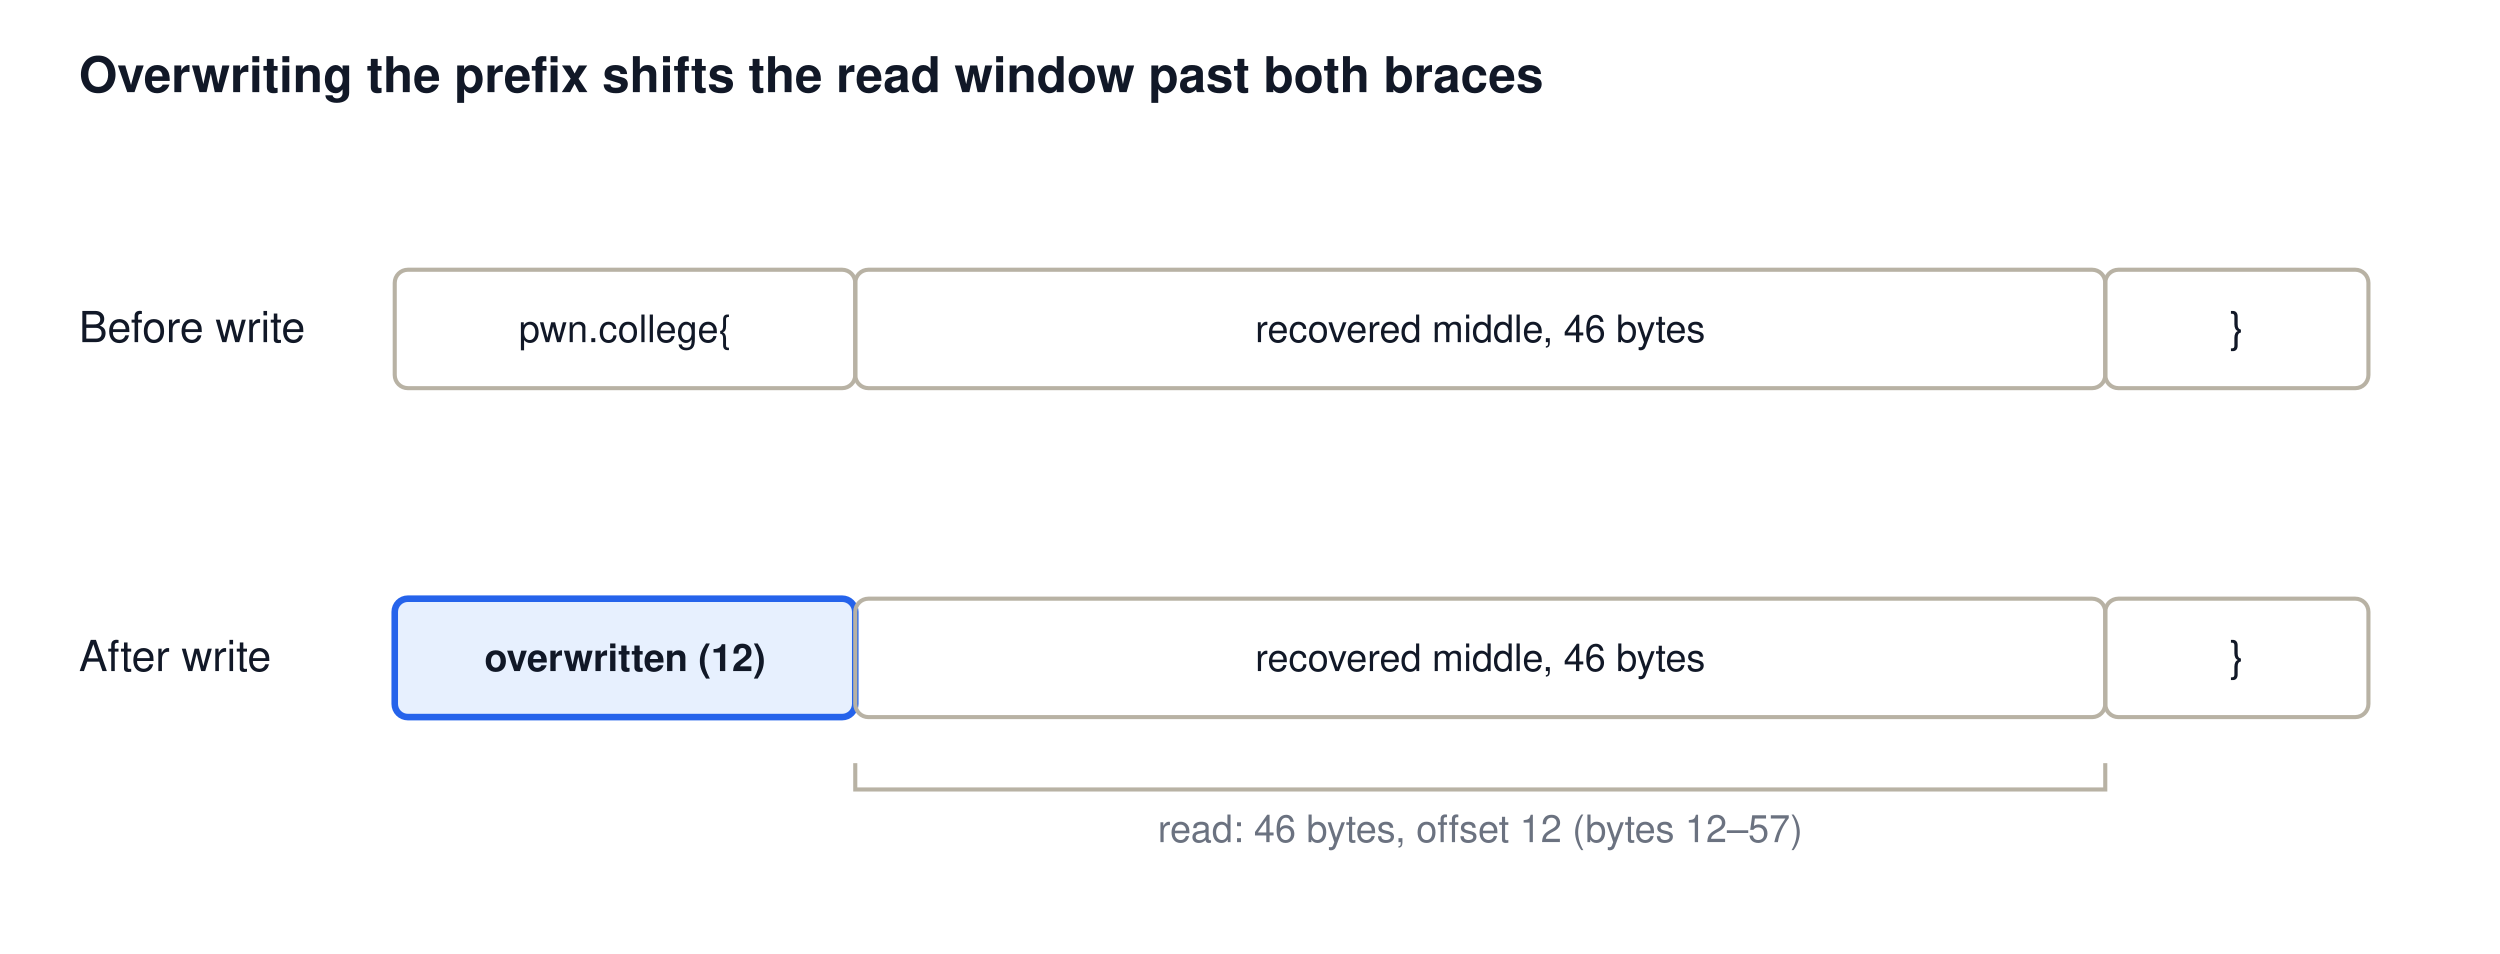
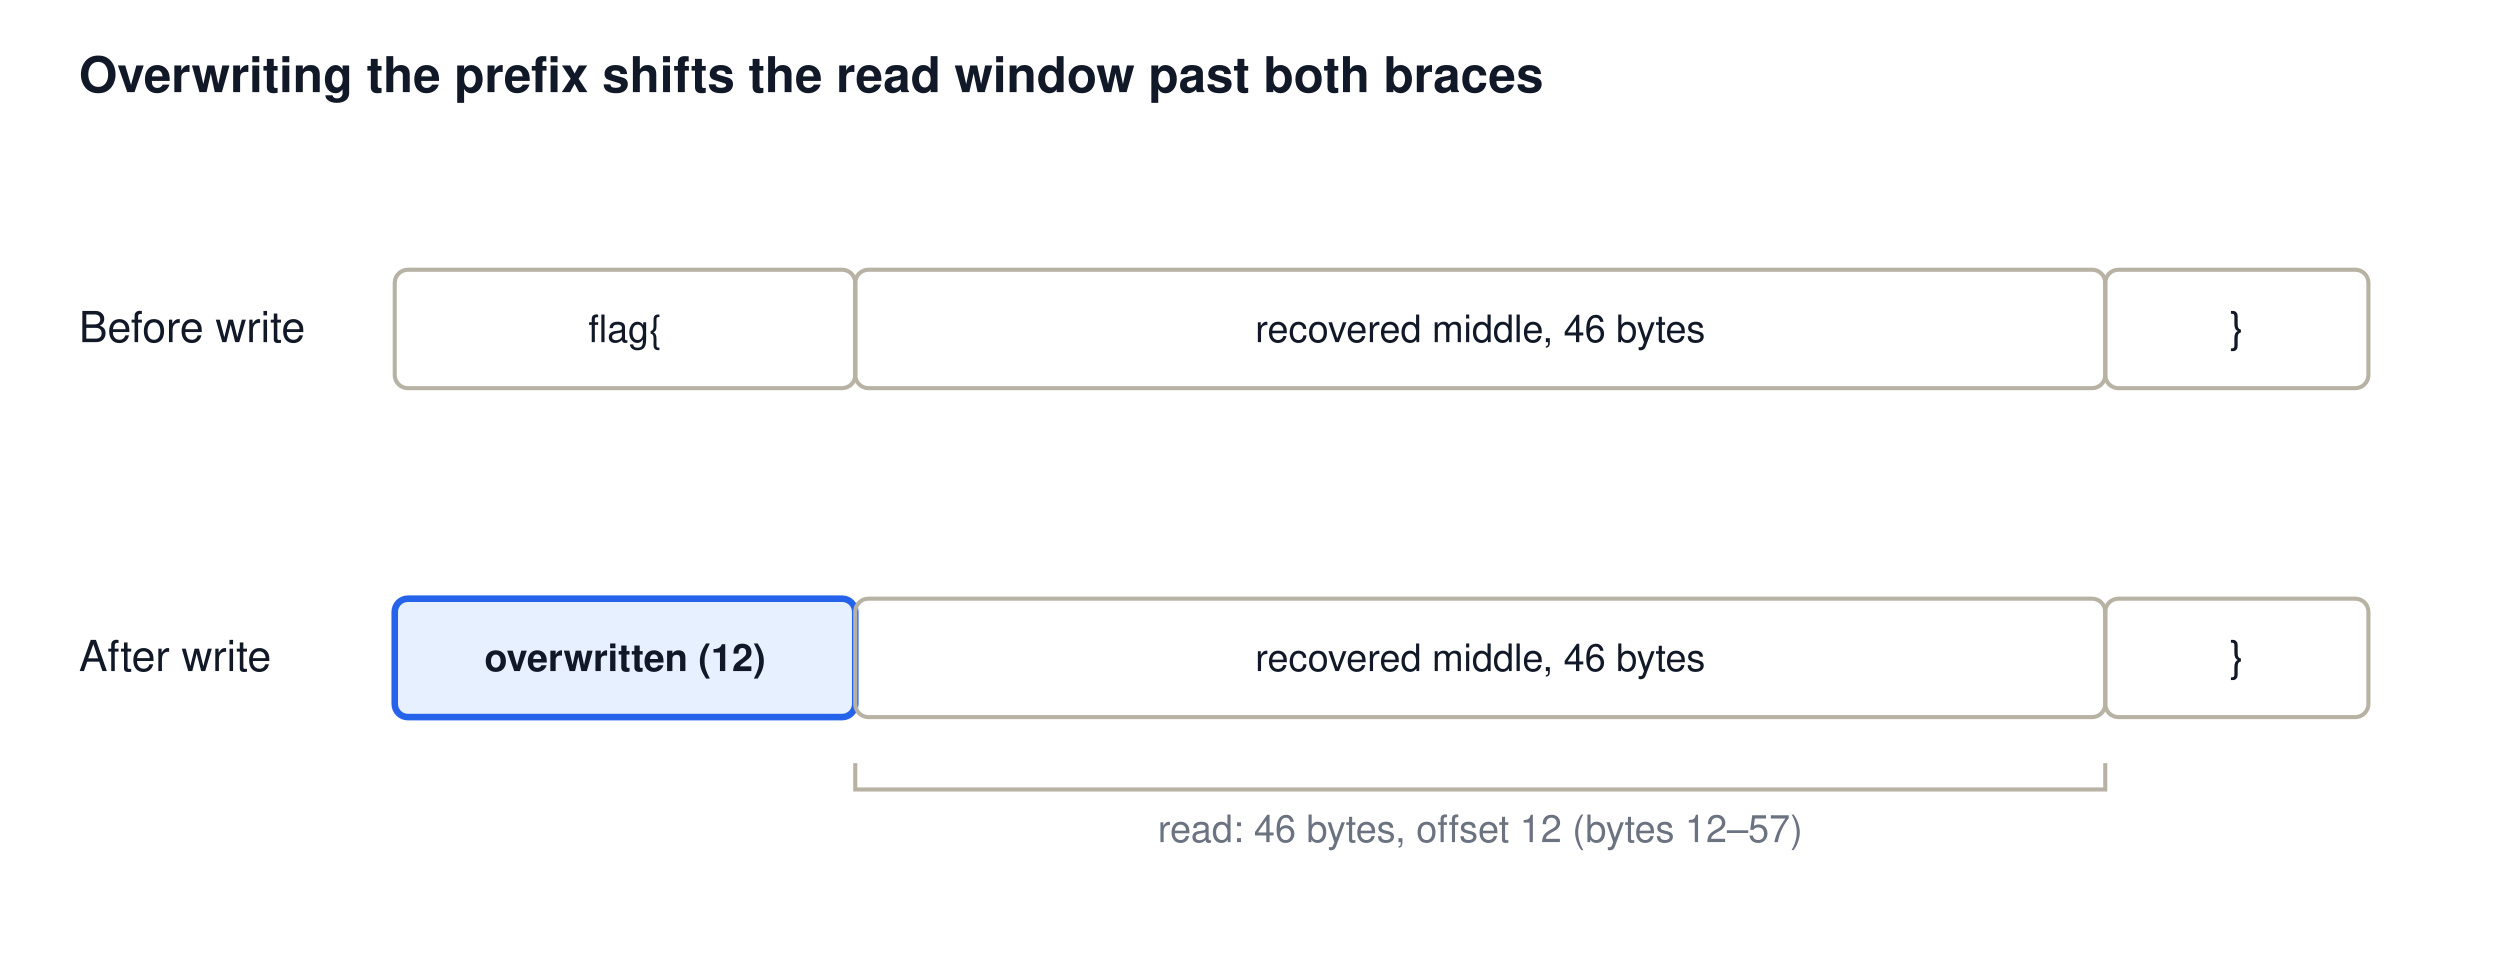
<svg xmlns="http://www.w3.org/2000/svg" width="760" height="290" viewBox="0 0 760 290" font-family="Helvetica, Arial, sans-serif">
  <text x="24" y="28" font-size="15" font-weight="600" fill="#111827">Overwriting the prefix shifts the read window past both braces</text>
  <text x="24" y="104" fill="#111827" font-size="13">Before write</text>
  <rect x="120" y="82" width="140" height="36" rx="4" fill="none" stroke="#b8b2a4" stroke-width="1.25" />
-   <text x="190" y="104" text-anchor="middle" fill="#111827" font-size="11.5">pwn.college{</text>
+   <text x="190" y="104" text-anchor="middle" fill="#111827" font-size="11.5">flag{</text>
  <rect x="260" y="82" width="380" height="36" rx="4" fill="none" stroke="#b8b2a4" stroke-width="1.25" />
  <text x="450" y="104" text-anchor="middle" fill="#111827" font-size="11.5">recovered middle, 46 bytes</text>
  <rect x="640" y="82" width="80" height="36" rx="4" fill="none" stroke="#b8b2a4" stroke-width="1.25" />
  <text x="680" y="104" text-anchor="middle" fill="#111827" font-size="13">}</text>
  <text x="24" y="204" fill="#111827" font-size="13">After write</text>
  <rect x="120" y="182" width="140" height="36" rx="4" fill="#e7f0fe" stroke="#2563eb" stroke-width="2" />
  <text x="190" y="204" text-anchor="middle" fill="#111827" font-size="11.5" font-weight="600">overwritten (12)</text>
  <rect x="260" y="182" width="380" height="36" rx="4" fill="none" stroke="#b8b2a4" stroke-width="1.25" />
  <text x="450" y="204" text-anchor="middle" fill="#111827" font-size="11.5">recovered middle, 46 bytes</text>
  <rect x="640" y="182" width="80" height="36" rx="4" fill="none" stroke="#b8b2a4" stroke-width="1.25" />
  <text x="680" y="204" text-anchor="middle" fill="#111827" font-size="13">}</text>
  <path d="M260 232L260 240H640L640 232" fill="none" stroke="#b8b2a4" stroke-width="1.25" />
  <text x="450" y="256" text-anchor="middle" fill="#6b7280" font-size="11.5">read: 46 bytes, offset 12 (bytes 12–57)</text>
</svg>
